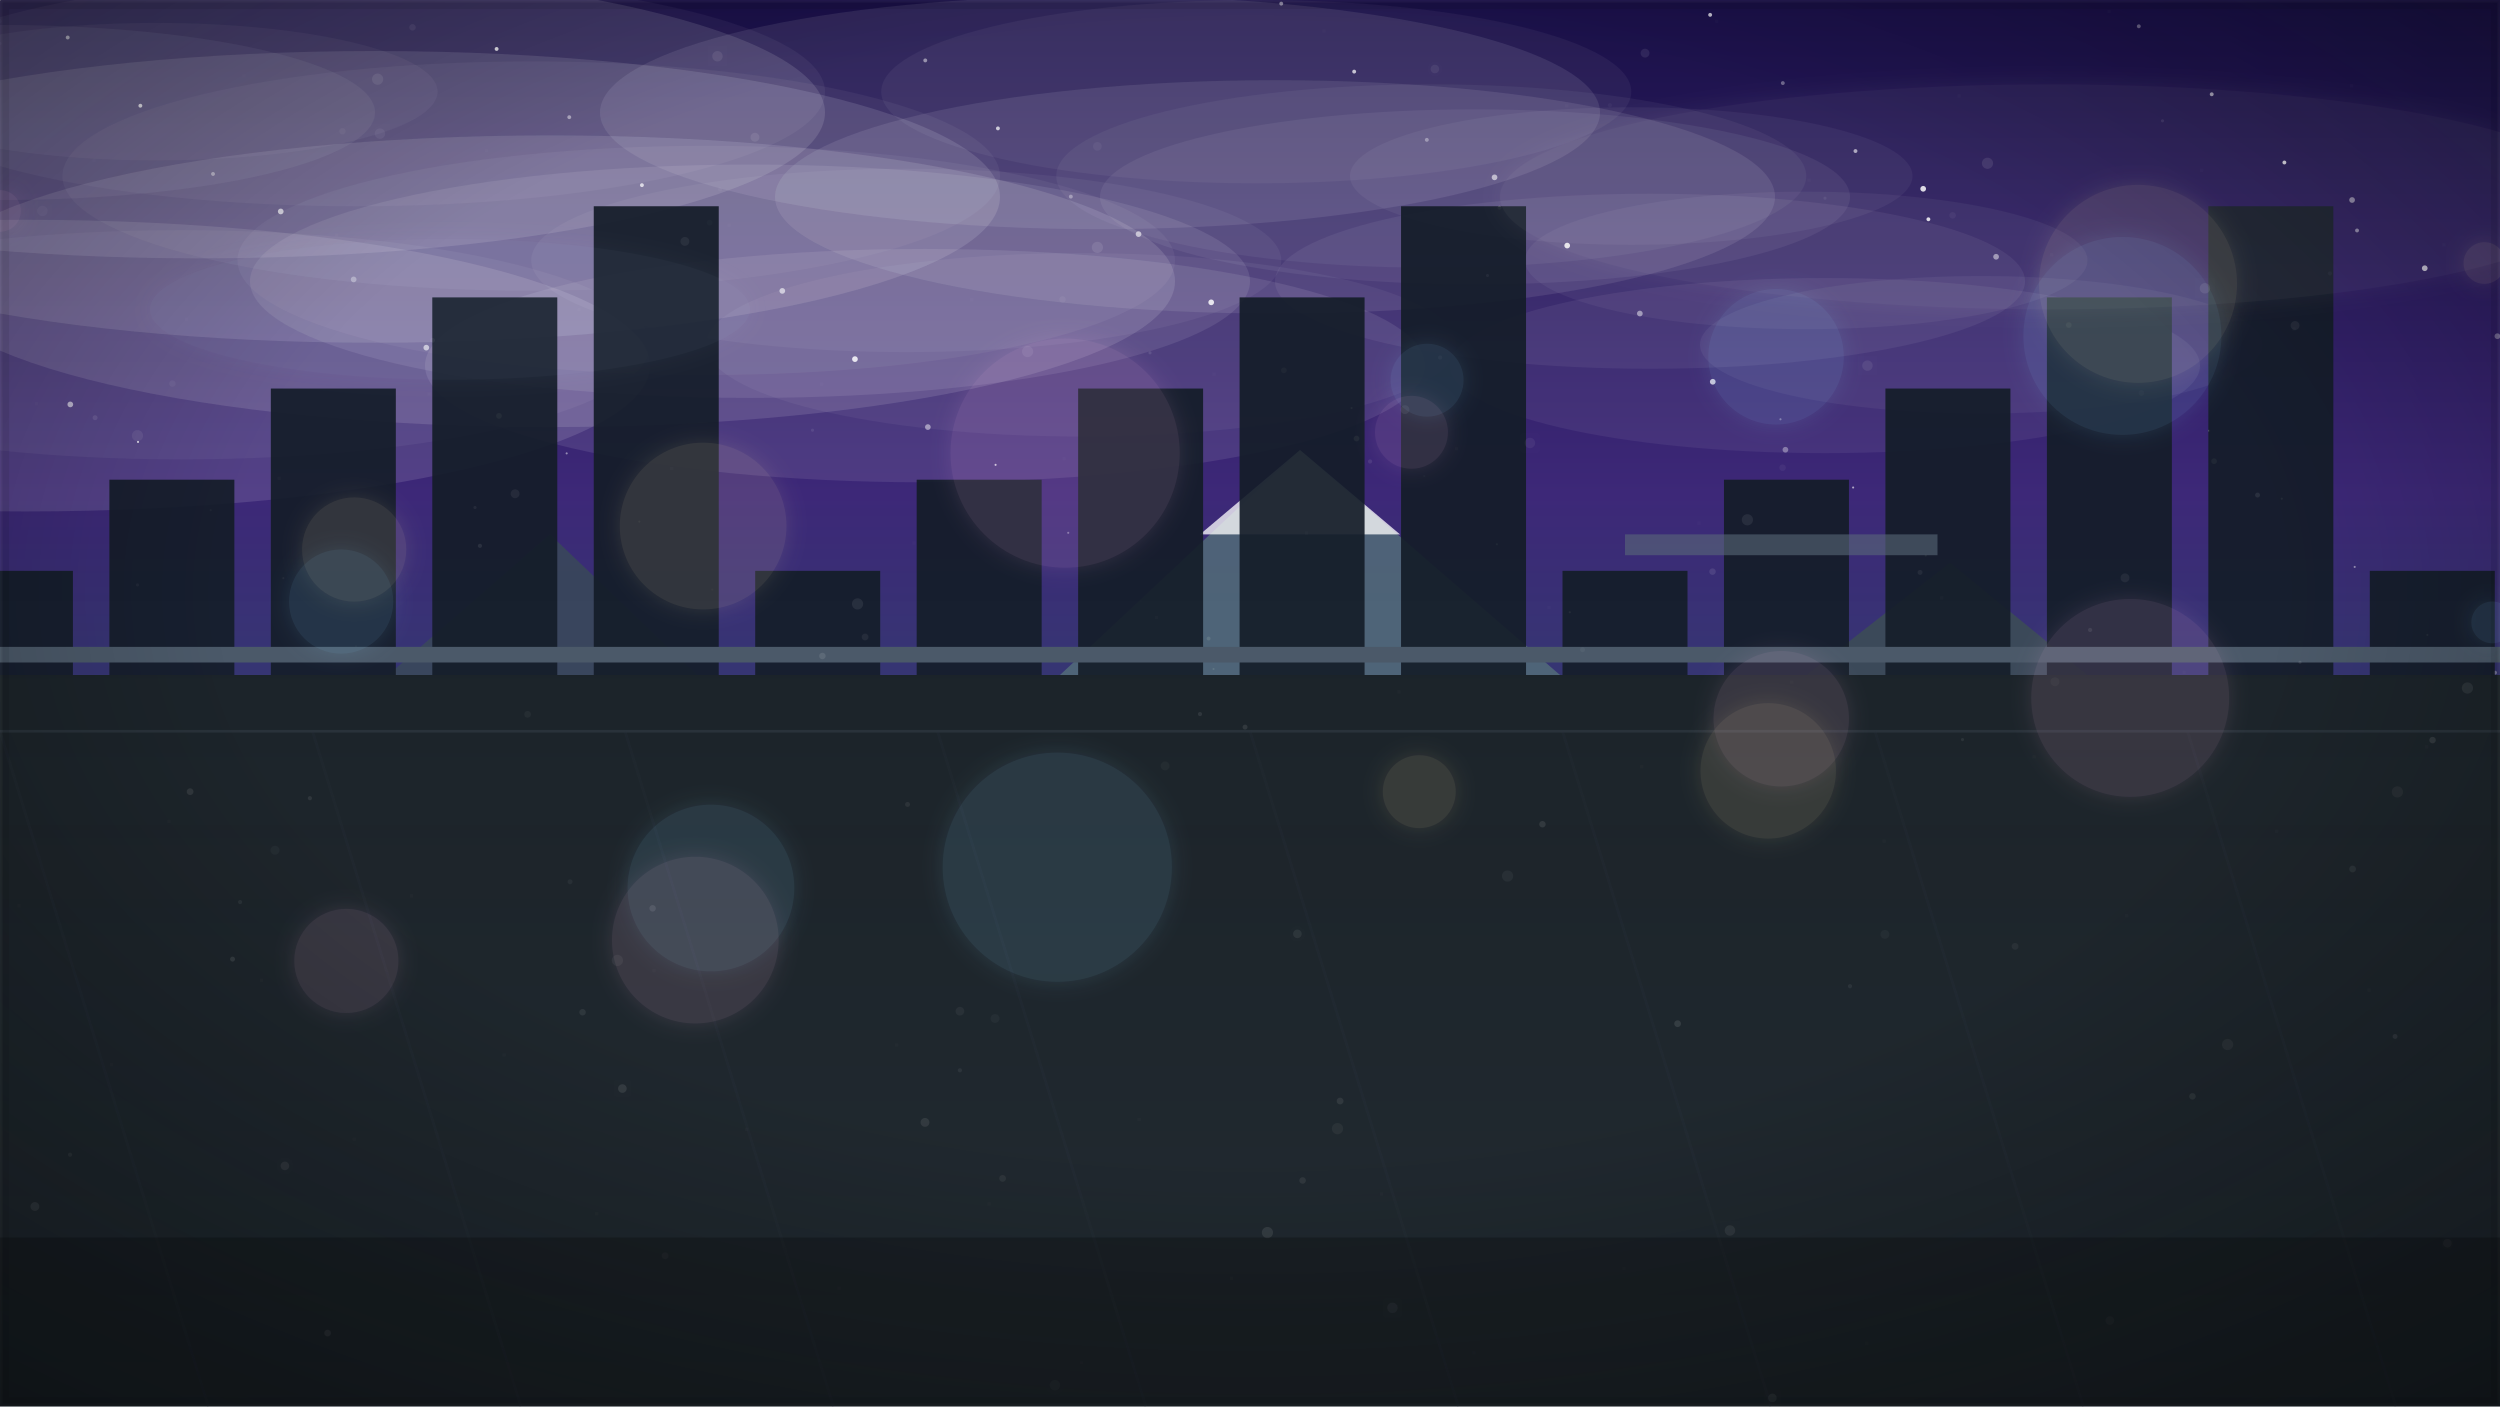
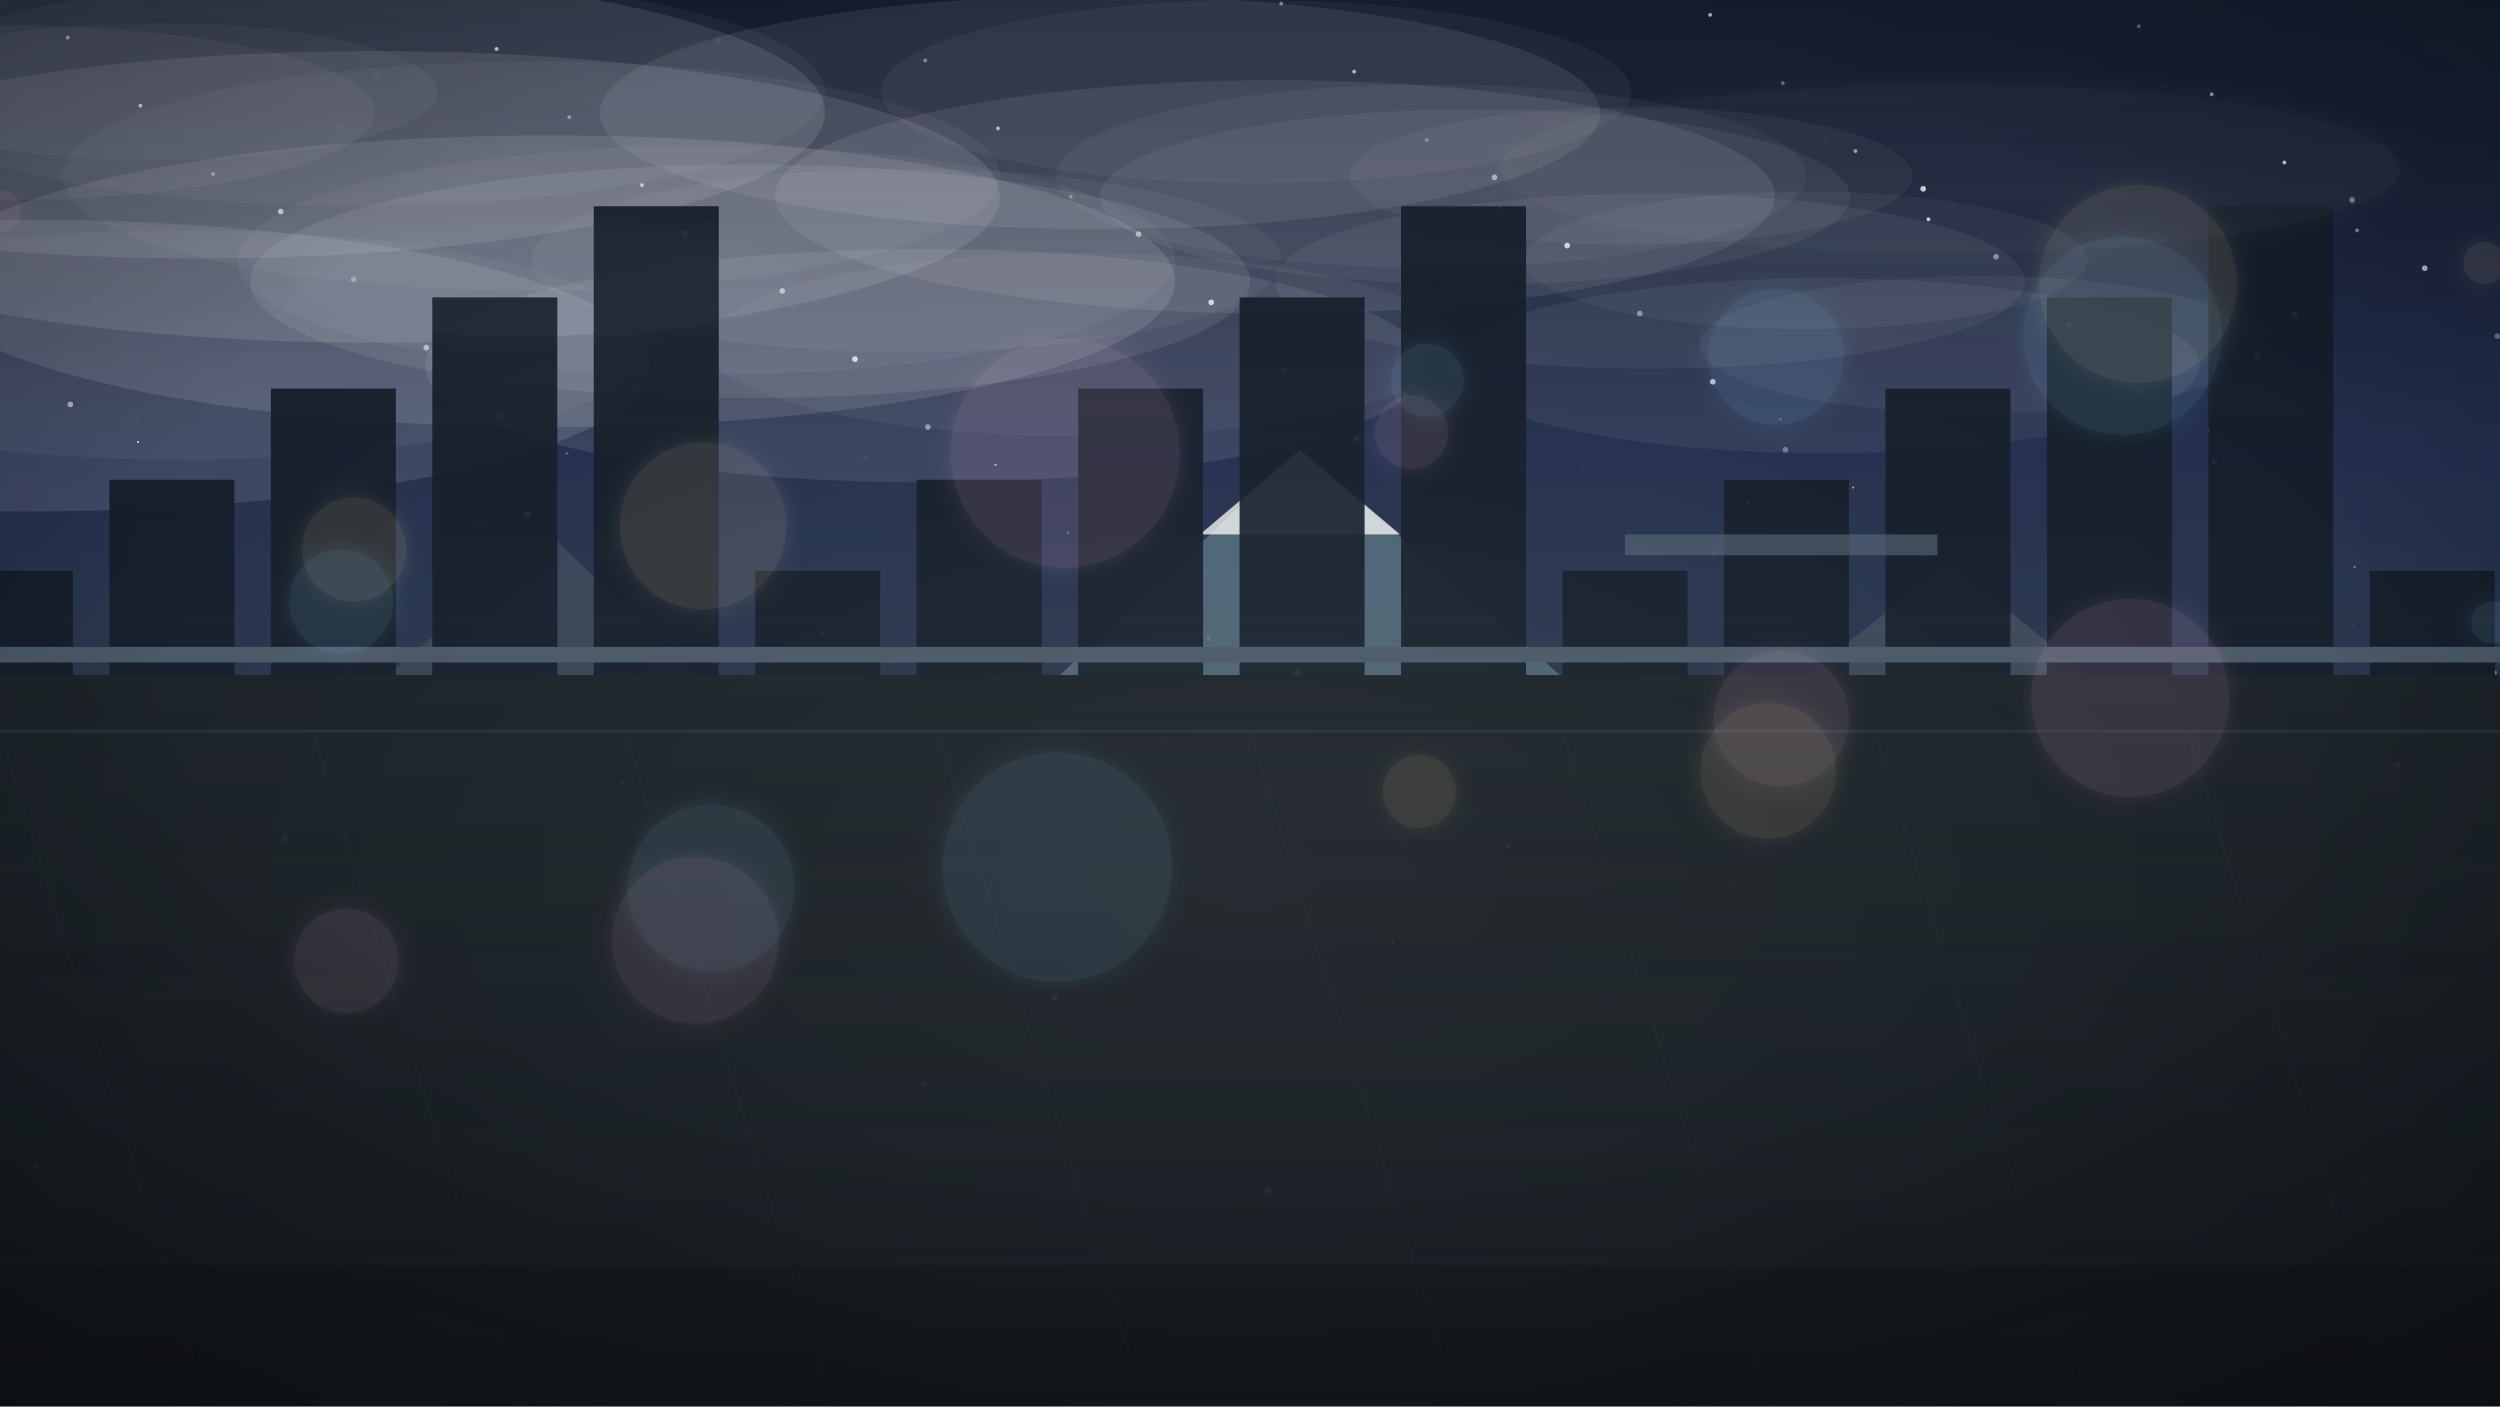
<svg xmlns="http://www.w3.org/2000/svg" viewBox="0 0 960 540" width="960" height="540">
  <defs>
    <linearGradient id="skyTop" x1="0" y1="0" x2="0" y2="1">
-       <stop offset="0%" stop-color="#1a1048" />
-       <stop offset="35%" stop-color="#3d2878" />
-       <stop offset="68%" stop-color="#284868" />
-       <stop offset="100%" stop-color="#0c1420" />
+       <stop offset="0%" stop-color="#121828" />
+       <stop offset="32%" stop-color="#243050" />
+       <stop offset="58%" stop-color="#2a3848" />
+       <stop offset="100%" stop-color="#0a0e14" />
    </linearGradient>
    <linearGradient id="skyDay" x1="0" y1="0" x2="0" y2="1">
-       <stop offset="0%" stop-color="#7ec8ff" />
-       <stop offset="45%" stop-color="#a8d8f8" />
-       <stop offset="78%" stop-color="#e8c878" />
-       <stop offset="100%" stop-color="#88b868" />
+       <stop offset="0%" stop-color="#6eb4e0" />
+       <stop offset="38%" stop-color="#a8cce8" />
+       <stop offset="70%" stop-color="#d8c098" />
+       <stop offset="100%" stop-color="#6a8868" />
    </linearGradient>
    <linearGradient id="skySunset" x1="0" y1="0" x2="0" y2="1">
      <stop offset="0%" stop-color="#ff6b4a" />
      <stop offset="28%" stop-color="#d84888" />
      <stop offset="55%" stop-color="#683878" />
      <stop offset="100%" stop-color="#120818" />
    </linearGradient>
    <linearGradient id="haze" x1="0" y1="0.4" x2="0" y2="1">
      <stop offset="0%" stop-color="#fff" stop-opacity="0" />
      <stop offset="100%" stop-color="#c8d8f0" stop-opacity="0.22" />
    </linearGradient>
    <filter id="softGlow" x="-40%" y="-40%" width="180%" height="180%">
      <feGaussianBlur stdDeviation="4" result="b" />
      <feMerge>
        <feMergeNode in="b" />
        <feMergeNode in="SourceGraphic" />
      </feMerge>
    </filter>
    <filter id="neonGlow" x="-60%" y="-60%" width="220%" height="220%">
      <feGaussianBlur stdDeviation="6" result="b" />
      <feMerge>
        <feMergeNode in="b" />
        <feMergeNode in="b" />
        <feMergeNode in="SourceGraphic" />
      </feMerge>
    </filter>
    <filter id="paintSoft" x="-2%" y="-2%" width="104%" height="104%">
      <feGaussianBlur stdDeviation="0.6" />
    </filter>
    <radialGradient id="sunDisc" cx="0.5" cy="0.5" r="0.5">
      <stop offset="0%" stop-color="#fff8e8" />
      <stop offset="55%" stop-color="#ffd080" />
      <stop offset="100%" stop-color="#ff904000" />
    </radialGradient>
    <radialGradient id="moonGlow" cx="0.5" cy="0.5" r="0.5">
      <stop offset="0%" stop-color="#fffef8" />
      <stop offset="40%" stop-color="#e8e0f0" />
      <stop offset="100%" stop-color="#e8e0f000" />
    </radialGradient>
    <linearGradient id="wallWarm" x1="0" y1="0" x2="1" y2="1">
      <stop offset="0%" stop-color="#fff0e4" />
      <stop offset="45%" stop-color="#e8c8b0" />
      <stop offset="100%" stop-color="#c8a088" />
    </linearGradient>
    <linearGradient id="wallCool" x1="0" y1="0" x2="0" y2="1">
      <stop offset="0%" stop-color="#eef2f8" />
      <stop offset="100%" stop-color="#b8c0d0" />
    </linearGradient>
    <linearGradient id="floorWood" x1="0" y1="0.6" x2="0" y2="1">
      <stop offset="0%" stop-color="#a88870" />
      <stop offset="100%" stop-color="#685040" />
    </linearGradient>
    <radialGradient id="lampGlow" cx="0.5" cy="0.5" r="0.5">
      <stop offset="0%" stop-color="#fff8e0" />
      <stop offset="70%" stop-color="#ffd898" stop-opacity="0.35" />
      <stop offset="100%" stop-color="#ffd898" stop-opacity="0" />
    </radialGradient>
    <radialGradient id="vignette" cx="0.5" cy="0.42" r="0.78">
-       <stop offset="52%" stop-color="#000" stop-opacity="0" />
-       <stop offset="100%" stop-color="#030508" stop-opacity="0.48" />
+       <stop offset="55%" stop-color="#000" stop-opacity="0" />
+       <stop offset="100%" stop-color="#030508" stop-opacity="0.38" />
+     </radialGradient>
+     <linearGradient id="filmGrade" x1="0" y1="0" x2="0" y2="1">
+       <stop offset="0%" stop-color="#283858" stop-opacity="0.14" />
+       <stop offset="42%" stop-color="#000" stop-opacity="0" />
+       <stop offset="100%" stop-color="#000" stop-opacity="0.32" />
+     </linearGradient>
+     <radialGradient id="stageGlow" cx="0.5" cy="0.62" r="0.55">
+       <stop offset="0%" stop-color="#fff" stop-opacity="0.06" />
+       <stop offset="100%" stop-color="#fff" stop-opacity="0" />
    </radialGradient>
  </defs>
  <rect width="960" height="540" fill="url(#skyTop)" />
  <circle cx="0.0" cy="0.0" r="0.4" fill="#fff" opacity="0.35" />
  <circle cx="905.1" cy="88.5" r="0.75" fill="#fff" opacity="0.47" />
  <circle cx="850.2" cy="177.1" r="1.1" fill="#fff" opacity="0.59" />
  <circle cx="795.3" cy="265.6" r="0.4" fill="#fff" opacity="0.71" />
  <circle cx="740.5" cy="84.2" r="0.75" fill="#fff" opacity="0.83" />
  <circle cx="685.6" cy="172.7" r="1.1" fill="#fff" opacity="0.35" />
  <circle cx="630.7" cy="261.3" r="0.4" fill="#fff" opacity="0.47" />
  <circle cx="575.8" cy="79.8" r="0.75" fill="#fff" opacity="0.59" />
  <circle cx="520.9" cy="168.4" r="1.1" fill="#fff" opacity="0.71" />
  <circle cx="466.0" cy="256.9" r="0.4" fill="#fff" opacity="0.83" />
  <circle cx="411.2" cy="75.5" r="0.75" fill="#fff" opacity="0.35" />
  <circle cx="356.3" cy="164.0" r="1.1" fill="#fff" opacity="0.47" />
  <circle cx="301.4" cy="252.6" r="0.4" fill="#fff" opacity="0.59" />
  <circle cx="246.5" cy="71.1" r="0.75" fill="#fff" opacity="0.71" />
  <circle cx="191.6" cy="159.7" r="1.1" fill="#fff" opacity="0.83" />
  <circle cx="136.7" cy="248.2" r="0.4" fill="#fff" opacity="0.35" />
  <circle cx="81.8" cy="66.8" r="0.75" fill="#fff" opacity="0.47" />
  <circle cx="27.0" cy="155.3" r="1.1" fill="#fff" opacity="0.59" />
  <circle cx="932.1" cy="243.8" r="0.4" fill="#fff" opacity="0.71" />
  <circle cx="877.2" cy="62.4" r="0.75" fill="#fff" opacity="0.83" />
  <circle cx="822.3" cy="150.9" r="1.1" fill="#fff" opacity="0.35" />
  <circle cx="767.4" cy="239.5" r="0.4" fill="#fff" opacity="0.47" />
  <circle cx="712.5" cy="58.0" r="0.75" fill="#fff" opacity="0.59" />
  <circle cx="657.7" cy="146.6" r="1.1" fill="#fff" opacity="0.71" />
  <circle cx="602.8" cy="235.1" r="0.4" fill="#fff" opacity="0.83" />
  <circle cx="547.9" cy="53.7" r="0.75" fill="#fff" opacity="0.35" />
  <circle cx="493.0" cy="142.2" r="1.1" fill="#fff" opacity="0.47" />
  <circle cx="438.1" cy="230.8" r="0.4" fill="#fff" opacity="0.59" />
  <circle cx="383.2" cy="49.3" r="0.75" fill="#fff" opacity="0.71" />
  <circle cx="328.3" cy="137.9" r="1.1" fill="#fff" opacity="0.83" />
  <circle cx="273.5" cy="226.4" r="0.4" fill="#fff" opacity="0.35" />
  <circle cx="218.6" cy="45.0" r="0.75" fill="#fff" opacity="0.47" />
  <circle cx="163.7" cy="133.5" r="1.1" fill="#fff" opacity="0.59" />
  <circle cx="108.8" cy="222.0" r="0.4" fill="#fff" opacity="0.71" />
  <circle cx="53.9" cy="40.6" r="0.75" fill="#fff" opacity="0.83" />
  <circle cx="959.0" cy="129.1" r="1.1" fill="#fff" opacity="0.35" />
  <circle cx="904.2" cy="217.7" r="0.4" fill="#fff" opacity="0.47" />
  <circle cx="849.3" cy="36.2" r="0.75" fill="#fff" opacity="0.59" />
  <circle cx="794.4" cy="124.8" r="1.1" fill="#fff" opacity="0.71" />
  <circle cx="739.5" cy="213.3" r="0.4" fill="#fff" opacity="0.83" />
  <circle cx="684.6" cy="31.9" r="0.75" fill="#fff" opacity="0.35" />
  <circle cx="629.7" cy="120.4" r="1.1" fill="#fff" opacity="0.47" />
  <circle cx="574.8" cy="209.0" r="0.4" fill="#fff" opacity="0.59" />
  <circle cx="520.0" cy="27.5" r="0.75" fill="#fff" opacity="0.71" />
  <circle cx="465.1" cy="116.1" r="1.1" fill="#fff" opacity="0.83" />
  <circle cx="410.2" cy="204.6" r="0.4" fill="#fff" opacity="0.35" />
  <circle cx="355.3" cy="23.2" r="0.75" fill="#fff" opacity="0.47" />
  <circle cx="300.4" cy="111.7" r="1.1" fill="#fff" opacity="0.59" />
  <circle cx="245.5" cy="200.3" r="0.4" fill="#fff" opacity="0.71" />
  <circle cx="190.7" cy="18.8" r="0.75" fill="#fff" opacity="0.83" />
  <circle cx="135.8" cy="107.3" r="1.1" fill="#fff" opacity="0.35" />
  <circle cx="80.9" cy="195.9" r="0.4" fill="#fff" opacity="0.47" />
  <circle cx="26.0" cy="14.4" r="0.75" fill="#fff" opacity="0.59" />
  <circle cx="931.1" cy="103.0" r="1.1" fill="#fff" opacity="0.71" />
  <circle cx="876.2" cy="191.5" r="0.4" fill="#fff" opacity="0.83" />
  <circle cx="821.3" cy="10.1" r="0.75" fill="#fff" opacity="0.35" />
  <circle cx="766.5" cy="98.6" r="1.1" fill="#fff" opacity="0.47" />
  <circle cx="711.6" cy="187.2" r="0.4" fill="#fff" opacity="0.59" />
  <circle cx="656.7" cy="5.7" r="0.75" fill="#fff" opacity="0.71" />
  <circle cx="601.8" cy="94.3" r="1.1" fill="#fff" opacity="0.83" />
  <circle cx="546.9" cy="182.8" r="0.4" fill="#fff" opacity="0.35" />
  <circle cx="492.0" cy="1.4" r="0.75" fill="#fff" opacity="0.47" />
  <circle cx="437.2" cy="89.9" r="1.1" fill="#fff" opacity="0.59" />
  <circle cx="382.3" cy="178.5" r="0.4" fill="#fff" opacity="0.71" />
  <circle cx="327.4" cy="267.0" r="0.75" fill="#fff" opacity="0.83" />
  <circle cx="272.5" cy="85.5" r="1.1" fill="#fff" opacity="0.35" />
  <circle cx="217.6" cy="174.1" r="0.4" fill="#fff" opacity="0.47" />
  <circle cx="162.7" cy="262.6" r="0.75" fill="#fff" opacity="0.59" />
  <circle cx="107.8" cy="81.2" r="1.1" fill="#fff" opacity="0.71" />
  <circle cx="53.0" cy="169.7" r="0.4" fill="#fff" opacity="0.83" />
  <circle cx="958.1" cy="258.3" r="0.75" fill="#fff" opacity="0.35" />
  <circle cx="903.2" cy="76.8" r="1.1" fill="#fff" opacity="0.47" />
  <circle cx="848.3" cy="165.4" r="0.4" fill="#fff" opacity="0.59" />
  <circle cx="793.4" cy="253.9" r="0.75" fill="#fff" opacity="0.71" />
  <circle cx="738.5" cy="72.5" r="1.1" fill="#fff" opacity="0.83" />
  <circle cx="683.7" cy="161.0" r="0.4" fill="#fff" opacity="0.35" />
  <circle cx="628.8" cy="249.6" r="0.75" fill="#fff" opacity="0.47" />
  <circle cx="573.9" cy="68.1" r="1.1" fill="#fff" opacity="0.59" />
  <circle cx="519.0" cy="156.7" r="0.4" fill="#fff" opacity="0.71" />
  <circle cx="464.1" cy="245.2" r="0.75" fill="#fff" opacity="0.83" />
  <ellipse cx="0" cy="43.2" rx="144" ry="33.6" fill="#fff" opacity="0.06" />
  <ellipse cx="60" cy="35.2" rx="108" ry="26.4" fill="#fff" opacity="0.05" />
  <ellipse cx="489.6" cy="75.6" rx="192" ry="44.8" fill="#fff" opacity="0.09" />
  <ellipse cx="549.6" cy="67.6" rx="144" ry="35.2" fill="#fff" opacity="0.05" />
  <ellipse cx="211.2" cy="108" rx="240" ry="56" fill="#fff" opacity="0.12" />
  <ellipse cx="271.2" cy="100" rx="180" ry="44" fill="#fff" opacity="0.05" />
  <ellipse cx="700.8" cy="140.4" rx="144" ry="33.6" fill="#fff" opacity="0.06" />
  <ellipse cx="760.8" cy="132.4" rx="108" ry="26.4" fill="#fff" opacity="0.05" />
  <ellipse cx="422.4" cy="43.2" rx="192" ry="44.8" fill="#fff" opacity="0.09" />
  <ellipse cx="482.4" cy="35.2" rx="144" ry="35.2" fill="#fff" opacity="0.05" />
  <ellipse cx="144" cy="75.6" rx="240" ry="56" fill="#fff" opacity="0.12" />
  <ellipse cx="204" cy="67.6" rx="180" ry="44" fill="#fff" opacity="0.05" />
  <ellipse cx="633.6" cy="108" rx="144" ry="33.6" fill="#fff" opacity="0.06" />
  <ellipse cx="693.6" cy="100" rx="108" ry="26.4" fill="#fff" opacity="0.05" />
  <ellipse cx="355.2" cy="140.4" rx="192" ry="44.8" fill="#fff" opacity="0.09" />
  <ellipse cx="415.2" cy="132.4" rx="144" ry="35.2" fill="#fff" opacity="0.05" />
  <ellipse cx="76.8" cy="43.2" rx="240" ry="56" fill="#fff" opacity="0.12" />
  <ellipse cx="136.8" cy="35.2" rx="180" ry="44" fill="#fff" opacity="0.05" />
  <ellipse cx="566.4" cy="75.6" rx="144" ry="33.6" fill="#fff" opacity="0.06" />
  <ellipse cx="626.4" cy="67.6" rx="108" ry="26.4" fill="#fff" opacity="0.05" />
  <ellipse cx="288" cy="108" rx="192" ry="44.8" fill="#fff" opacity="0.09" />
  <ellipse cx="348" cy="100" rx="144" ry="35.2" fill="#fff" opacity="0.05" />
  <ellipse cx="9.6" cy="140.4" rx="240" ry="56" fill="#fff" opacity="0.12" />
  <ellipse cx="69.6" cy="132.4" rx="180" ry="44" fill="#fff" opacity="0.05" />
  <polygon points="0,388.8 211.2,205.2 403.2,388.8" fill="#384858" opacity="0.85" />
  <polygon points="268.8,388.8 499.2,172.8 748.8,388.8" fill="#506878" opacity="0.9" />
  <polygon points="528,388.8 748.8,216 960,388.8" fill="#3a4858" />
  <polygon points="460.8,205.2 499.2,172.8 537.6,205.2" fill="#fff" opacity="0.75" />
  <rect x="-20" y="219.2" width="48" height="40" fill="#141c28" opacity="0.92" />
  <rect x="42" y="184.2" width="48" height="75" fill="#141c28" opacity="0.92" />
  <rect x="104" y="149.2" width="48" height="110" fill="#141c28" opacity="0.92" />
  <rect x="166" y="114.2" width="48" height="145" fill="#141c28" opacity="0.92" />
  <rect x="228" y="79.2" width="48" height="180" fill="#141c28" opacity="0.92" />
  <rect x="290" y="219.2" width="48" height="40" fill="#141c28" opacity="0.92" />
  <rect x="352" y="184.2" width="48" height="75" fill="#141c28" opacity="0.92" />
  <rect x="414" y="149.2" width="48" height="110" fill="#141c28" opacity="0.92" />
  <rect x="476" y="114.2" width="48" height="145" fill="#141c28" opacity="0.92" />
  <rect x="538" y="79.2" width="48" height="180" fill="#141c28" opacity="0.92" />
  <rect x="600" y="219.2" width="48" height="40" fill="#141c28" opacity="0.92" />
  <rect x="662" y="184.2" width="48" height="75" fill="#141c28" opacity="0.92" />
  <rect x="724" y="149.2" width="48" height="110" fill="#141c28" opacity="0.92" />
  <rect x="786" y="114.2" width="48" height="145" fill="#141c28" opacity="0.92" />
  <rect x="848" y="79.2" width="48" height="180" fill="#141c28" opacity="0.92" />
  <rect x="910" y="219.2" width="48" height="40" fill="#141c28" opacity="0.92" />
  <rect x="0" y="259.2" width="960" height="280.8" fill="#1a2228" />
  <rect x="0" y="248.4" width="960" height="6" fill="#4a5868" />
  <line x1="0" y1="280.8" x2="960" y2="280.8" stroke="#3a4550" stroke-width="1" opacity="0.4" />
  <line x1="0" y1="280.8" x2="80" y2="540" stroke="#252d38" stroke-width="1" opacity="0.25" />
  <line x1="120" y1="280.8" x2="200" y2="540" stroke="#252d38" stroke-width="1" opacity="0.25" />
  <line x1="240" y1="280.8" x2="320" y2="540" stroke="#252d38" stroke-width="1" opacity="0.25" />
  <line x1="360" y1="280.8" x2="440" y2="540" stroke="#252d38" stroke-width="1" opacity="0.25" />
  <line x1="480" y1="280.8" x2="560" y2="540" stroke="#252d38" stroke-width="1" opacity="0.25" />
  <line x1="600" y1="280.8" x2="680" y2="540" stroke="#252d38" stroke-width="1" opacity="0.25" />
  <line x1="720" y1="280.8" x2="800" y2="540" stroke="#252d38" stroke-width="1" opacity="0.25" />
  <line x1="840" y1="280.8" x2="920" y2="540" stroke="#252d38" stroke-width="1" opacity="0.25" />
  <rect x="624" y="205.2" width="120" height="8" fill="#586878" opacity="0.6" />
  <circle cx="0" cy="81" r="8" fill="#ffb8e8" opacity="0.12" filter="url(#softGlow)" />
  <circle cx="548" cy="146" r="14" fill="#88d8ff" opacity="0.12" filter="url(#softGlow)" />
  <circle cx="136" cy="211" r="20" fill="#ffe8a8" opacity="0.12" filter="url(#softGlow)" />
  <circle cx="684" cy="276" r="26" fill="#ffb8e8" opacity="0.12" filter="url(#softGlow)" />
  <circle cx="273" cy="341" r="32" fill="#88d8ff" opacity="0.12" filter="url(#softGlow)" />
  <circle cx="821" cy="109" r="38" fill="#ffe8a8" opacity="0.12" filter="url(#softGlow)" />
  <circle cx="409" cy="174" r="44" fill="#ffb8e8" opacity="0.12" filter="url(#softGlow)" />
  <circle cx="957" cy="239" r="8" fill="#88d8ff" opacity="0.12" filter="url(#softGlow)" />
  <circle cx="545" cy="304" r="14" fill="#ffe8a8" opacity="0.12" filter="url(#softGlow)" />
  <circle cx="133" cy="369" r="20" fill="#ffb8e8" opacity="0.12" filter="url(#softGlow)" />
  <circle cx="682" cy="137" r="26" fill="#88d8ff" opacity="0.12" filter="url(#softGlow)" />
  <circle cx="270" cy="202" r="32" fill="#ffe8a8" opacity="0.12" filter="url(#softGlow)" />
  <circle cx="818" cy="268" r="38" fill="#ffb8e8" opacity="0.12" filter="url(#softGlow)" />
  <circle cx="406" cy="333" r="44" fill="#88d8ff" opacity="0.12" filter="url(#softGlow)" />
  <circle cx="954" cy="101" r="8" fill="#ffe8a8" opacity="0.12" filter="url(#softGlow)" />
  <circle cx="542" cy="166" r="14" fill="#ffb8e8" opacity="0.12" filter="url(#softGlow)" />
  <circle cx="131" cy="231" r="20" fill="#88d8ff" opacity="0.12" filter="url(#softGlow)" />
  <circle cx="679" cy="296" r="26" fill="#ffe8a8" opacity="0.12" filter="url(#softGlow)" />
  <circle cx="267" cy="361" r="32" fill="#ffb8e8" opacity="0.12" filter="url(#softGlow)" />
  <circle cx="815" cy="129" r="38" fill="#88d8ff" opacity="0.12" filter="url(#softGlow)" />
-   <circle cx="0.0" cy="8.1" r="0.80" fill="#fff" opacity="0.035" />
-   <circle cx="131.5" cy="50.4" r="1.25" fill="#fff" opacity="0.047" />
-   <circle cx="263.0" cy="92.7" r="1.70" fill="#fff" opacity="0.059" />
-   <circle cx="394.6" cy="135.0" r="2.15" fill="#fff" opacity="0.071" />
-   <circle cx="526.1" cy="177.2" r="0.80" fill="#fff" opacity="0.083" />
-   <circle cx="657.6" cy="219.5" r="1.25" fill="#fff" opacity="0.095" />
-   <circle cx="789.1" cy="261.8" r="1.70" fill="#fff" opacity="0.035" />
-   <circle cx="920.6" cy="304.1" r="2.15" fill="#fff" opacity="0.047" />
-   <circle cx="92.2" cy="346.4" r="0.80" fill="#fff" opacity="0.059" />
-   <circle cx="223.7" cy="388.7" r="1.25" fill="#fff" opacity="0.071" />
-   <circle cx="355.2" cy="431.0" r="1.70" fill="#fff" opacity="0.083" />
-   <circle cx="486.7" cy="473.3" r="2.15" fill="#fff" opacity="0.095" />
-   <circle cx="618.2" cy="40.4" r="0.80" fill="#fff" opacity="0.035" />
-   <circle cx="749.8" cy="82.7" r="1.25" fill="#fff" opacity="0.047" />
-   <circle cx="881.3" cy="125.0" r="1.70" fill="#fff" opacity="0.059" />
-   <circle cx="52.8" cy="167.3" r="2.15" fill="#fff" opacity="0.071" />
-   <circle cx="184.3" cy="209.6" r="0.80" fill="#fff" opacity="0.083" />
-   <circle cx="315.8" cy="251.9" r="1.25" fill="#fff" opacity="0.095" />
-   <circle cx="447.4" cy="294.1" r="1.70" fill="#fff" opacity="0.035" />
-   <circle cx="578.9" cy="336.4" r="2.15" fill="#fff" opacity="0.047" />
-   <circle cx="710.4" cy="378.7" r="0.80" fill="#fff" opacity="0.059" />
-   <circle cx="841.9" cy="421.0" r="1.25" fill="#fff" opacity="0.071" />
-   <circle cx="13.4" cy="463.3" r="1.70" fill="#fff" opacity="0.083" />
-   <circle cx="145.0" cy="30.4" r="2.15" fill="#fff" opacity="0.095" />
-   <circle cx="276.5" cy="72.7" r="0.80" fill="#fff" opacity="0.035" />
-   <circle cx="408.0" cy="115.0" r="1.25" fill="#fff" opacity="0.047" />
-   <circle cx="539.5" cy="157.3" r="1.70" fill="#fff" opacity="0.059" />
-   <circle cx="671.0" cy="199.6" r="2.15" fill="#fff" opacity="0.071" />
-   <circle cx="802.6" cy="241.9" r="0.80" fill="#fff" opacity="0.083" />
-   <circle cx="934.1" cy="284.2" r="1.25" fill="#fff" opacity="0.095" />
-   <circle cx="105.6" cy="326.5" r="1.70" fill="#fff" opacity="0.035" />
-   <circle cx="237.1" cy="368.8" r="2.15" fill="#fff" opacity="0.047" />
-   <circle cx="368.6" cy="411.0" r="0.80" fill="#fff" opacity="0.059" />
-   <circle cx="500.2" cy="453.3" r="1.25" fill="#fff" opacity="0.071" />
-   <circle cx="631.7" cy="20.4" r="1.70" fill="#fff" opacity="0.083" />
-   <circle cx="763.2" cy="62.7" r="2.15" fill="#fff" opacity="0.095" />
-   <circle cx="894.7" cy="105.0" r="0.80" fill="#fff" opacity="0.035" />
-   <circle cx="66.2" cy="147.3" r="1.25" fill="#fff" opacity="0.047" />
-   <circle cx="197.8" cy="189.6" r="1.70" fill="#fff" opacity="0.059" />
-   <circle cx="329.3" cy="231.9" r="2.15" fill="#fff" opacity="0.071" />
-   <circle cx="460.8" cy="274.2" r="0.80" fill="#fff" opacity="0.083" />
-   <circle cx="592.3" cy="316.5" r="1.25" fill="#fff" opacity="0.095" />
-   <circle cx="723.8" cy="358.8" r="1.70" fill="#fff" opacity="0.035" />
-   <circle cx="855.4" cy="401.1" r="2.15" fill="#fff" opacity="0.047" />
-   <circle cx="26.9" cy="443.4" r="0.80" fill="#fff" opacity="0.059" />
-   <circle cx="158.4" cy="10.5" r="1.25" fill="#fff" opacity="0.071" />
-   <circle cx="289.9" cy="52.7" r="1.70" fill="#fff" opacity="0.083" />
-   <circle cx="421.4" cy="95.0" r="2.15" fill="#fff" opacity="0.095" />
-   <circle cx="553.0" cy="137.3" r="0.80" fill="#fff" opacity="0.035" />
-   <circle cx="684.5" cy="179.6" r="1.25" fill="#fff" opacity="0.047" />
-   <circle cx="816.0" cy="221.9" r="1.70" fill="#fff" opacity="0.059" />
-   <circle cx="947.5" cy="264.2" r="2.15" fill="#fff" opacity="0.071" />
-   <circle cx="119.0" cy="306.5" r="0.80" fill="#fff" opacity="0.083" />
-   <circle cx="250.6" cy="348.8" r="1.25" fill="#fff" opacity="0.095" />
-   <circle cx="382.1" cy="391.1" r="1.70" fill="#fff" opacity="0.035" />
-   <circle cx="513.6" cy="433.4" r="2.15" fill="#fff" opacity="0.047" />
-   <circle cx="0.0" cy="16.7" r="0.60" fill="#fff" opacity="0.040" filter="url(#softGlow)" />
-   <circle cx="166.1" cy="130.7" r="0.95" fill="#fff" opacity="0.050" filter="url(#softGlow)" />
-   <circle cx="332.2" cy="244.6" r="1.30" fill="#fff" opacity="0.060" filter="url(#softGlow)" />
-   <circle cx="498.2" cy="358.6" r="1.65" fill="#fff" opacity="0.070" filter="url(#softGlow)" />
-   <circle cx="664.3" cy="472.5" r="2.00" fill="#fff" opacity="0.080" filter="url(#softGlow)" />
-   <circle cx="830.4" cy="46.4" r="0.60" fill="#fff" opacity="0.090" filter="url(#softGlow)" />
-   <circle cx="36.5" cy="160.4" r="0.95" fill="#fff" opacity="0.100" filter="url(#softGlow)" />
-   <circle cx="202.6" cy="274.3" r="1.30" fill="#fff" opacity="0.040" filter="url(#softGlow)" />
-   <circle cx="368.6" cy="388.3" r="1.65" fill="#fff" opacity="0.050" filter="url(#softGlow)" />
-   <circle cx="534.7" cy="502.2" r="2.00" fill="#fff" opacity="0.060" filter="url(#softGlow)" />
-   <circle cx="700.8" cy="76.1" r="0.60" fill="#fff" opacity="0.070" filter="url(#softGlow)" />
-   <circle cx="866.9" cy="190.1" r="0.95" fill="#fff" opacity="0.080" filter="url(#softGlow)" />
-   <circle cx="73.0" cy="304.0" r="1.30" fill="#fff" opacity="0.090" filter="url(#softGlow)" />
-   <circle cx="239.0" cy="418.0" r="1.65" fill="#fff" opacity="0.100" filter="url(#softGlow)" />
-   <circle cx="405.1" cy="531.9" r="2.00" fill="#fff" opacity="0.040" filter="url(#softGlow)" />
-   <circle cx="571.2" cy="105.8" r="0.60" fill="#fff" opacity="0.050" filter="url(#softGlow)" />
-   <circle cx="737.3" cy="219.8" r="0.95" fill="#fff" opacity="0.060" filter="url(#softGlow)" />
-   <circle cx="903.4" cy="333.7" r="1.30" fill="#fff" opacity="0.070" filter="url(#softGlow)" />
-   <circle cx="109.4" cy="447.7" r="1.65" fill="#fff" opacity="0.080" filter="url(#softGlow)" />
-   <circle cx="275.5" cy="21.6" r="2.00" fill="#fff" opacity="0.090" filter="url(#softGlow)" />
-   <circle cx="441.6" cy="135.5" r="0.60" fill="#fff" opacity="0.100" filter="url(#softGlow)" />
-   <circle cx="607.7" cy="249.5" r="0.95" fill="#fff" opacity="0.040" filter="url(#softGlow)" />
-   <circle cx="773.8" cy="363.4" r="1.30" fill="#fff" opacity="0.050" filter="url(#softGlow)" />
-   <circle cx="939.8" cy="477.4" r="1.65" fill="#fff" opacity="0.060" filter="url(#softGlow)" />
-   <circle cx="145.9" cy="51.3" r="2.00" fill="#fff" opacity="0.070" filter="url(#softGlow)" />
-   <circle cx="312.0" cy="165.2" r="0.60" fill="#fff" opacity="0.080" filter="url(#softGlow)" />
-   <circle cx="478.1" cy="279.2" r="0.95" fill="#fff" opacity="0.090" filter="url(#softGlow)" />
-   <circle cx="644.2" cy="393.1" r="1.30" fill="#fff" opacity="0.100" filter="url(#softGlow)" />
-   <circle cx="810.2" cy="507.1" r="1.65" fill="#fff" opacity="0.040" filter="url(#softGlow)" />
-   <circle cx="16.3" cy="81.0" r="2.00" fill="#fff" opacity="0.050" filter="url(#softGlow)" />
-   <circle cx="182.4" cy="194.9" r="0.60" fill="#fff" opacity="0.060" filter="url(#softGlow)" />
-   <circle cx="348.5" cy="308.9" r="0.95" fill="#fff" opacity="0.070" filter="url(#softGlow)" />
-   <circle cx="514.6" cy="422.8" r="1.30" fill="#fff" opacity="0.080" filter="url(#softGlow)" />
-   <circle cx="680.6" cy="536.8" r="1.65" fill="#fff" opacity="0.090" filter="url(#softGlow)" />
-   <circle cx="846.7" cy="110.7" r="2.00" fill="#fff" opacity="0.100" filter="url(#softGlow)" />
-   <circle cx="52.8" cy="224.6" r="0.60" fill="#fff" opacity="0.040" filter="url(#softGlow)" />
-   <circle cx="218.9" cy="338.6" r="0.95" fill="#fff" opacity="0.050" filter="url(#softGlow)" />
-   <circle cx="385.0" cy="452.5" r="1.30" fill="#fff" opacity="0.060" filter="url(#softGlow)" />
-   <circle cx="551.0" cy="26.5" r="1.65" fill="#fff" opacity="0.070" filter="url(#softGlow)" />
-   <circle cx="717.1" cy="140.4" r="2.00" fill="#fff" opacity="0.080" filter="url(#softGlow)" />
-   <circle cx="883.2" cy="254.3" r="0.60" fill="#fff" opacity="0.090" filter="url(#softGlow)" />
-   <circle cx="89.3" cy="368.3" r="0.95" fill="#fff" opacity="0.100" filter="url(#softGlow)" />
-   <circle cx="255.4" cy="482.2" r="1.30" fill="#fff" opacity="0.040" filter="url(#softGlow)" />
-   <circle cx="421.4" cy="56.2" r="1.65" fill="#fff" opacity="0.050" filter="url(#softGlow)" />
-   <circle cx="587.5" cy="170.1" r="2.00" fill="#fff" opacity="0.060" filter="url(#softGlow)" />
-   <circle cx="753.6" cy="284.0" r="0.60" fill="#fff" opacity="0.070" filter="url(#softGlow)" />
-   <circle cx="919.7" cy="398.0" r="0.95" fill="#fff" opacity="0.080" filter="url(#softGlow)" />
-   <circle cx="125.8" cy="511.9" r="1.30" fill="#fff" opacity="0.090" filter="url(#softGlow)" />
-   <rect x="0.0" y="0.0" width="1.2" height="1.2" fill="#fff" opacity="0.018" />
-   <rect x="93.1" y="28.6" width="1.2" height="1.2" fill="#fff" opacity="0.018" />
-   <rect x="186.2" y="57.2" width="1.2" height="1.2" fill="#fff" opacity="0.018" />
-   <rect x="279.4" y="85.9" width="1.2" height="1.2" fill="#fff" opacity="0.018" />
-   <rect x="372.5" y="114.5" width="1.2" height="1.2" fill="#fff" opacity="0.018" />
-   <rect x="465.6" y="143.1" width="1.2" height="1.2" fill="#fff" opacity="0.018" />
-   <rect x="558.7" y="171.7" width="1.2" height="1.2" fill="#fff" opacity="0.018" />
-   <rect x="651.8" y="200.3" width="1.2" height="1.2" fill="#fff" opacity="0.018" />
-   <rect x="745.0" y="229.0" width="1.2" height="1.2" fill="#fff" opacity="0.018" />
-   <rect x="838.1" y="257.6" width="1.2" height="1.2" fill="#fff" opacity="0.018" />
-   <rect x="931.2" y="286.2" width="1.2" height="1.2" fill="#fff" opacity="0.018" />
-   <rect x="64.3" y="314.8" width="1.2" height="1.2" fill="#fff" opacity="0.018" />
-   <rect x="157.4" y="343.4" width="1.2" height="1.2" fill="#fff" opacity="0.018" />
-   <rect x="250.6" y="372.1" width="1.2" height="1.2" fill="#fff" opacity="0.018" />
-   <rect x="343.7" y="400.7" width="1.2" height="1.2" fill="#fff" opacity="0.018" />
-   <rect x="436.8" y="429.3" width="1.2" height="1.2" fill="#fff" opacity="0.018" />
-   <rect x="529.9" y="457.9" width="1.2" height="1.2" fill="#fff" opacity="0.018" />
-   <rect x="623.0" y="486.5" width="1.2" height="1.2" fill="#fff" opacity="0.018" />
-   <rect x="716.2" y="515.2" width="1.2" height="1.2" fill="#fff" opacity="0.018" />
-   <rect x="809.3" y="3.8" width="1.2" height="1.2" fill="#fff" opacity="0.018" />
-   <rect x="902.4" y="32.4" width="1.2" height="1.2" fill="#fff" opacity="0.018" />
-   <rect x="35.5" y="61.0" width="1.2" height="1.2" fill="#fff" opacity="0.018" />
-   <rect x="128.6" y="89.6" width="1.2" height="1.2" fill="#fff" opacity="0.018" />
-   <rect x="221.8" y="118.3" width="1.2" height="1.2" fill="#fff" opacity="0.018" />
-   <rect x="314.9" y="146.9" width="1.2" height="1.2" fill="#fff" opacity="0.018" />
-   <rect x="408.0" y="175.5" width="1.2" height="1.2" fill="#fff" opacity="0.018" />
-   <rect x="501.1" y="204.1" width="1.2" height="1.2" fill="#fff" opacity="0.018" />
-   <rect x="594.2" y="232.7" width="1.2" height="1.2" fill="#fff" opacity="0.018" />
-   <rect x="687.4" y="261.4" width="1.2" height="1.2" fill="#fff" opacity="0.018" />
-   <rect x="780.5" y="290.0" width="1.2" height="1.2" fill="#fff" opacity="0.018" />
-   <rect x="873.6" y="318.6" width="1.2" height="1.2" fill="#fff" opacity="0.018" />
-   <rect x="6.7" y="347.2" width="1.2" height="1.2" fill="#fff" opacity="0.018" />
-   <rect x="99.8" y="375.8" width="1.2" height="1.2" fill="#fff" opacity="0.018" />
-   <rect x="193.0" y="404.5" width="1.2" height="1.2" fill="#fff" opacity="0.018" />
-   <rect x="286.1" y="433.1" width="1.2" height="1.2" fill="#fff" opacity="0.018" />
-   <rect x="379.2" y="461.7" width="1.2" height="1.2" fill="#fff" opacity="0.018" />
-   <rect x="472.3" y="490.3" width="1.2" height="1.2" fill="#fff" opacity="0.018" />
-   <rect x="565.4" y="518.9" width="1.2" height="1.2" fill="#fff" opacity="0.018" />
-   <rect x="658.6" y="7.6" width="1.2" height="1.2" fill="#fff" opacity="0.018" />
-   <rect x="751.7" y="36.2" width="1.2" height="1.2" fill="#fff" opacity="0.018" />
-   <rect x="844.8" y="64.8" width="1.2" height="1.2" fill="#fff" opacity="0.018" />
-   <rect x="937.9" y="93.4" width="1.2" height="1.2" fill="#fff" opacity="0.018" />
-   <rect x="71.0" y="122.0" width="1.2" height="1.2" fill="#fff" opacity="0.018" />
-   <rect x="164.2" y="150.7" width="1.2" height="1.2" fill="#fff" opacity="0.018" />
-   <rect x="257.3" y="179.3" width="1.2" height="1.2" fill="#fff" opacity="0.018" />
-   <rect x="350.4" y="207.9" width="1.2" height="1.2" fill="#fff" opacity="0.018" />
-   <rect x="443.5" y="236.5" width="1.2" height="1.2" fill="#fff" opacity="0.018" />
-   <rect x="536.6" y="265.1" width="1.2" height="1.2" fill="#fff" opacity="0.018" />
-   <rect x="629.8" y="293.8" width="1.2" height="1.2" fill="#fff" opacity="0.018" />
-   <rect x="722.9" y="322.4" width="1.2" height="1.2" fill="#fff" opacity="0.018" />
-   <rect x="816.0" y="351.0" width="1.2" height="1.2" fill="#fff" opacity="0.018" />
-   <rect x="909.1" y="379.6" width="1.2" height="1.2" fill="#fff" opacity="0.018" />
-   <rect x="42.2" y="408.2" width="1.2" height="1.2" fill="#fff" opacity="0.018" />
-   <rect x="135.4" y="436.9" width="1.2" height="1.2" fill="#fff" opacity="0.018" />
-   <rect x="228.5" y="465.5" width="1.2" height="1.2" fill="#fff" opacity="0.018" />
-   <rect x="321.6" y="494.1" width="1.2" height="1.2" fill="#fff" opacity="0.018" />
-   <rect x="414.7" y="522.7" width="1.2" height="1.2" fill="#fff" opacity="0.018" />
-   <rect x="507.8" y="11.3" width="1.2" height="1.2" fill="#fff" opacity="0.018" />
-   <rect x="601.0" y="40.0" width="1.2" height="1.2" fill="#fff" opacity="0.018" />
-   <rect x="694.1" y="68.6" width="1.2" height="1.2" fill="#fff" opacity="0.018" />
-   <rect x="787.2" y="97.2" width="1.2" height="1.2" fill="#fff" opacity="0.018" />
-   <rect x="880.3" y="125.8" width="1.2" height="1.2" fill="#fff" opacity="0.018" />
-   <rect x="13.4" y="154.4" width="1.2" height="1.2" fill="#fff" opacity="0.018" />
-   <rect x="106.6" y="183.1" width="1.2" height="1.2" fill="#fff" opacity="0.018" />
-   <ellipse cx="787.2" cy="75.6" rx="211.2" ry="43.2" fill="#fff8e8" opacity="0.06" filter="url(#softGlow)" />
-   <ellipse cx="172.8" cy="118.8" rx="115.2" ry="27" fill="#c8e8ff" opacity="0.05" filter="url(#softGlow)" />
-   <rect x="0" y="0" width="960" height="540" fill="none" stroke="#fff" stroke-width="2" opacity="0.04" />
-   <rect x="2" y="2" width="956" height="536" fill="none" stroke="#000" stroke-width="3" opacity="0.08" />
-   <rect width="960" height="540" fill="url(#haze)" opacity="0.2" />
+   <circle cx="0.0" cy="7.8" r="0.60" fill="#fff" opacity="0.022" />
+   <circle cx="131.5" cy="48.7" r="0.95" fill="#fff" opacity="0.032" />
+   <circle cx="263.0" cy="89.5" r="1.30" fill="#fff" opacity="0.042" />
+   <circle cx="394.6" cy="130.4" r="0.60" fill="#fff" opacity="0.052" />
+   <circle cx="526.1" cy="171.2" r="0.95" fill="#fff" opacity="0.022" />
+   <circle cx="657.6" cy="212.1" r="1.30" fill="#fff" opacity="0.032" />
+   <circle cx="789.1" cy="252.9" r="0.60" fill="#fff" opacity="0.042" />
+   <circle cx="920.6" cy="293.8" r="0.95" fill="#fff" opacity="0.052" />
+   <circle cx="92.2" cy="334.6" r="1.30" fill="#fff" opacity="0.022" />
+   <circle cx="223.7" cy="375.5" r="0.60" fill="#fff" opacity="0.032" />
+   <circle cx="355.2" cy="416.3" r="0.95" fill="#fff" opacity="0.042" />
+   <circle cx="486.7" cy="457.2" r="1.30" fill="#fff" opacity="0.052" />
+   <circle cx="618.2" cy="39.0" r="0.60" fill="#fff" opacity="0.022" />
+   <circle cx="749.8" cy="79.9" r="0.95" fill="#fff" opacity="0.032" />
+   <circle cx="881.3" cy="120.7" r="1.30" fill="#fff" opacity="0.042" />
+   <circle cx="52.8" cy="161.6" r="0.60" fill="#fff" opacity="0.052" />
+   <circle cx="184.3" cy="202.4" r="0.95" fill="#fff" opacity="0.022" />
+   <circle cx="315.8" cy="243.3" r="1.30" fill="#fff" opacity="0.032" />
+   <circle cx="447.4" cy="284.1" r="0.60" fill="#fff" opacity="0.042" />
+   <circle cx="578.9" cy="325.0" r="0.95" fill="#fff" opacity="0.052" />
+   <circle cx="710.4" cy="365.8" r="1.30" fill="#fff" opacity="0.022" />
+   <circle cx="841.9" cy="406.7" r="0.60" fill="#fff" opacity="0.032" />
+   <circle cx="13.4" cy="447.5" r="0.95" fill="#fff" opacity="0.042" />
+   <circle cx="145.0" cy="29.4" r="1.30" fill="#fff" opacity="0.052" />
+   <circle cx="276.5" cy="70.2" r="0.60" fill="#fff" opacity="0.022" />
+   <circle cx="408.0" cy="111.1" r="0.95" fill="#fff" opacity="0.032" />
+   <circle cx="539.5" cy="151.9" r="1.30" fill="#fff" opacity="0.042" />
+   <circle cx="671.0" cy="192.8" r="0.60" fill="#fff" opacity="0.052" />
+   <circle cx="0.0" cy="12.1" r="0.50" fill="#fff" opacity="0.025" filter="url(#softGlow)" />
+   <circle cx="166.1" cy="94.1" r="0.78" fill="#fff" opacity="0.033" filter="url(#softGlow)" />
+   <circle cx="332.2" cy="176.1" r="1.06" fill="#fff" opacity="0.041" filter="url(#softGlow)" />
+   <circle cx="498.2" cy="258.2" r="1.34" fill="#fff" opacity="0.049" filter="url(#softGlow)" />
+   <circle cx="664.3" cy="340.2" r="0.50" fill="#fff" opacity="0.057" filter="url(#softGlow)" />
+   <circle cx="830.4" cy="33.4" r="0.78" fill="#fff" opacity="0.025" filter="url(#softGlow)" />
+   <circle cx="36.5" cy="115.5" r="1.06" fill="#fff" opacity="0.033" filter="url(#softGlow)" />
+   <circle cx="202.6" cy="197.5" r="1.34" fill="#fff" opacity="0.041" filter="url(#softGlow)" />
+   <circle cx="368.6" cy="279.5" r="0.50" fill="#fff" opacity="0.049" filter="url(#softGlow)" />
+   <circle cx="534.7" cy="361.6" r="0.78" fill="#fff" opacity="0.057" filter="url(#softGlow)" />
+   <circle cx="700.8" cy="54.8" r="1.06" fill="#fff" opacity="0.025" filter="url(#softGlow)" />
+   <circle cx="866.9" cy="136.9" r="1.34" fill="#fff" opacity="0.033" filter="url(#softGlow)" />
+   <circle cx="73.0" cy="218.9" r="0.50" fill="#fff" opacity="0.041" filter="url(#softGlow)" />
+   <circle cx="239.0" cy="300.9" r="0.78" fill="#fff" opacity="0.049" filter="url(#softGlow)" />
+   <circle cx="405.1" cy="383.0" r="1.06" fill="#fff" opacity="0.057" filter="url(#softGlow)" />
+   <circle cx="571.2" cy="76.2" r="1.34" fill="#fff" opacity="0.025" filter="url(#softGlow)" />
+   <circle cx="737.3" cy="158.2" r="0.50" fill="#fff" opacity="0.033" filter="url(#softGlow)" />
+   <circle cx="903.4" cy="240.3" r="0.78" fill="#fff" opacity="0.041" filter="url(#softGlow)" />
+   <circle cx="109.4" cy="322.3" r="1.06" fill="#fff" opacity="0.049" filter="url(#softGlow)" />
+   <circle cx="275.5" cy="15.6" r="1.34" fill="#fff" opacity="0.057" filter="url(#softGlow)" />
+   <circle cx="441.6" cy="97.6" r="0.50" fill="#fff" opacity="0.025" filter="url(#softGlow)" />
+   <circle cx="607.7" cy="179.6" r="0.78" fill="#fff" opacity="0.033" filter="url(#softGlow)" />
+   <ellipse cx="748.8" cy="64.8" rx="172.8" ry="32.4" fill="#fff8e8" opacity="0.045" filter="url(#softGlow)" />
+   <ellipse cx="211.2" cy="108" rx="96" ry="21.6" fill="#c8e8ff" opacity="0.035" filter="url(#softGlow)" />
+   <rect width="960" height="540" fill="url(#stageGlow)" />
+   <rect width="960" height="540" fill="url(#haze)" opacity="0.14" />
+   <rect width="960" height="540" fill="url(#filmGrade)" />
  <rect width="960" height="540" fill="url(#vignette)" />
-   <rect x="0" y="475.2" width="960" height="64.8" fill="#000" opacity="0.24" />
+   <rect x="0" y="486" width="960" height="54" fill="#000" opacity="0.14" />
</svg>
